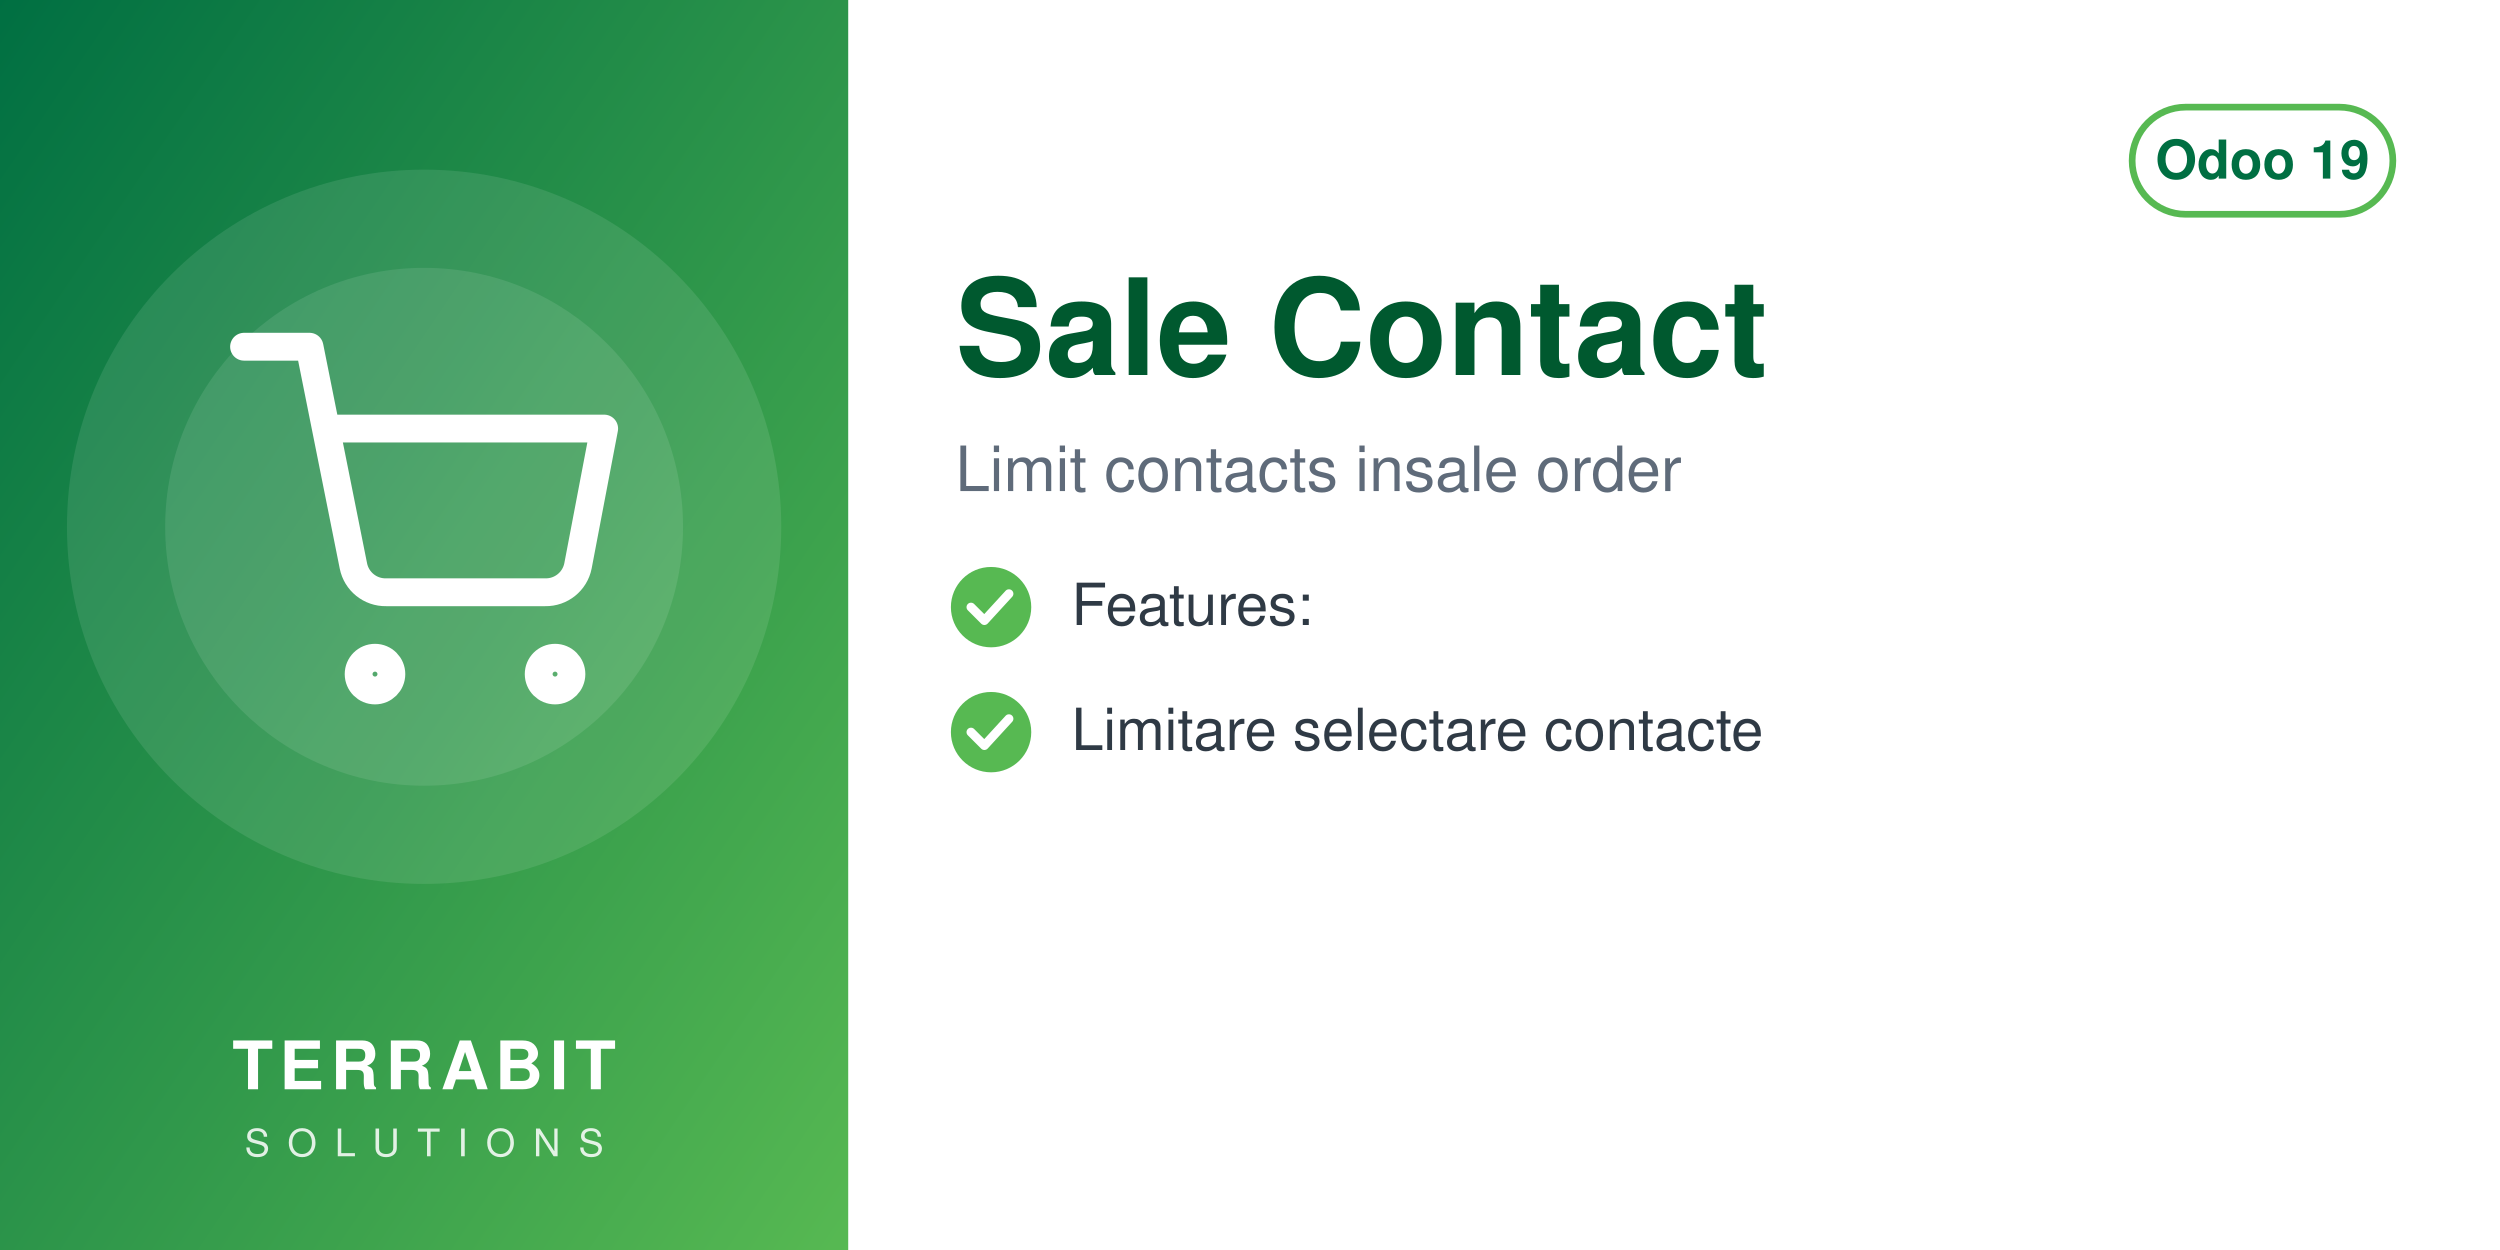
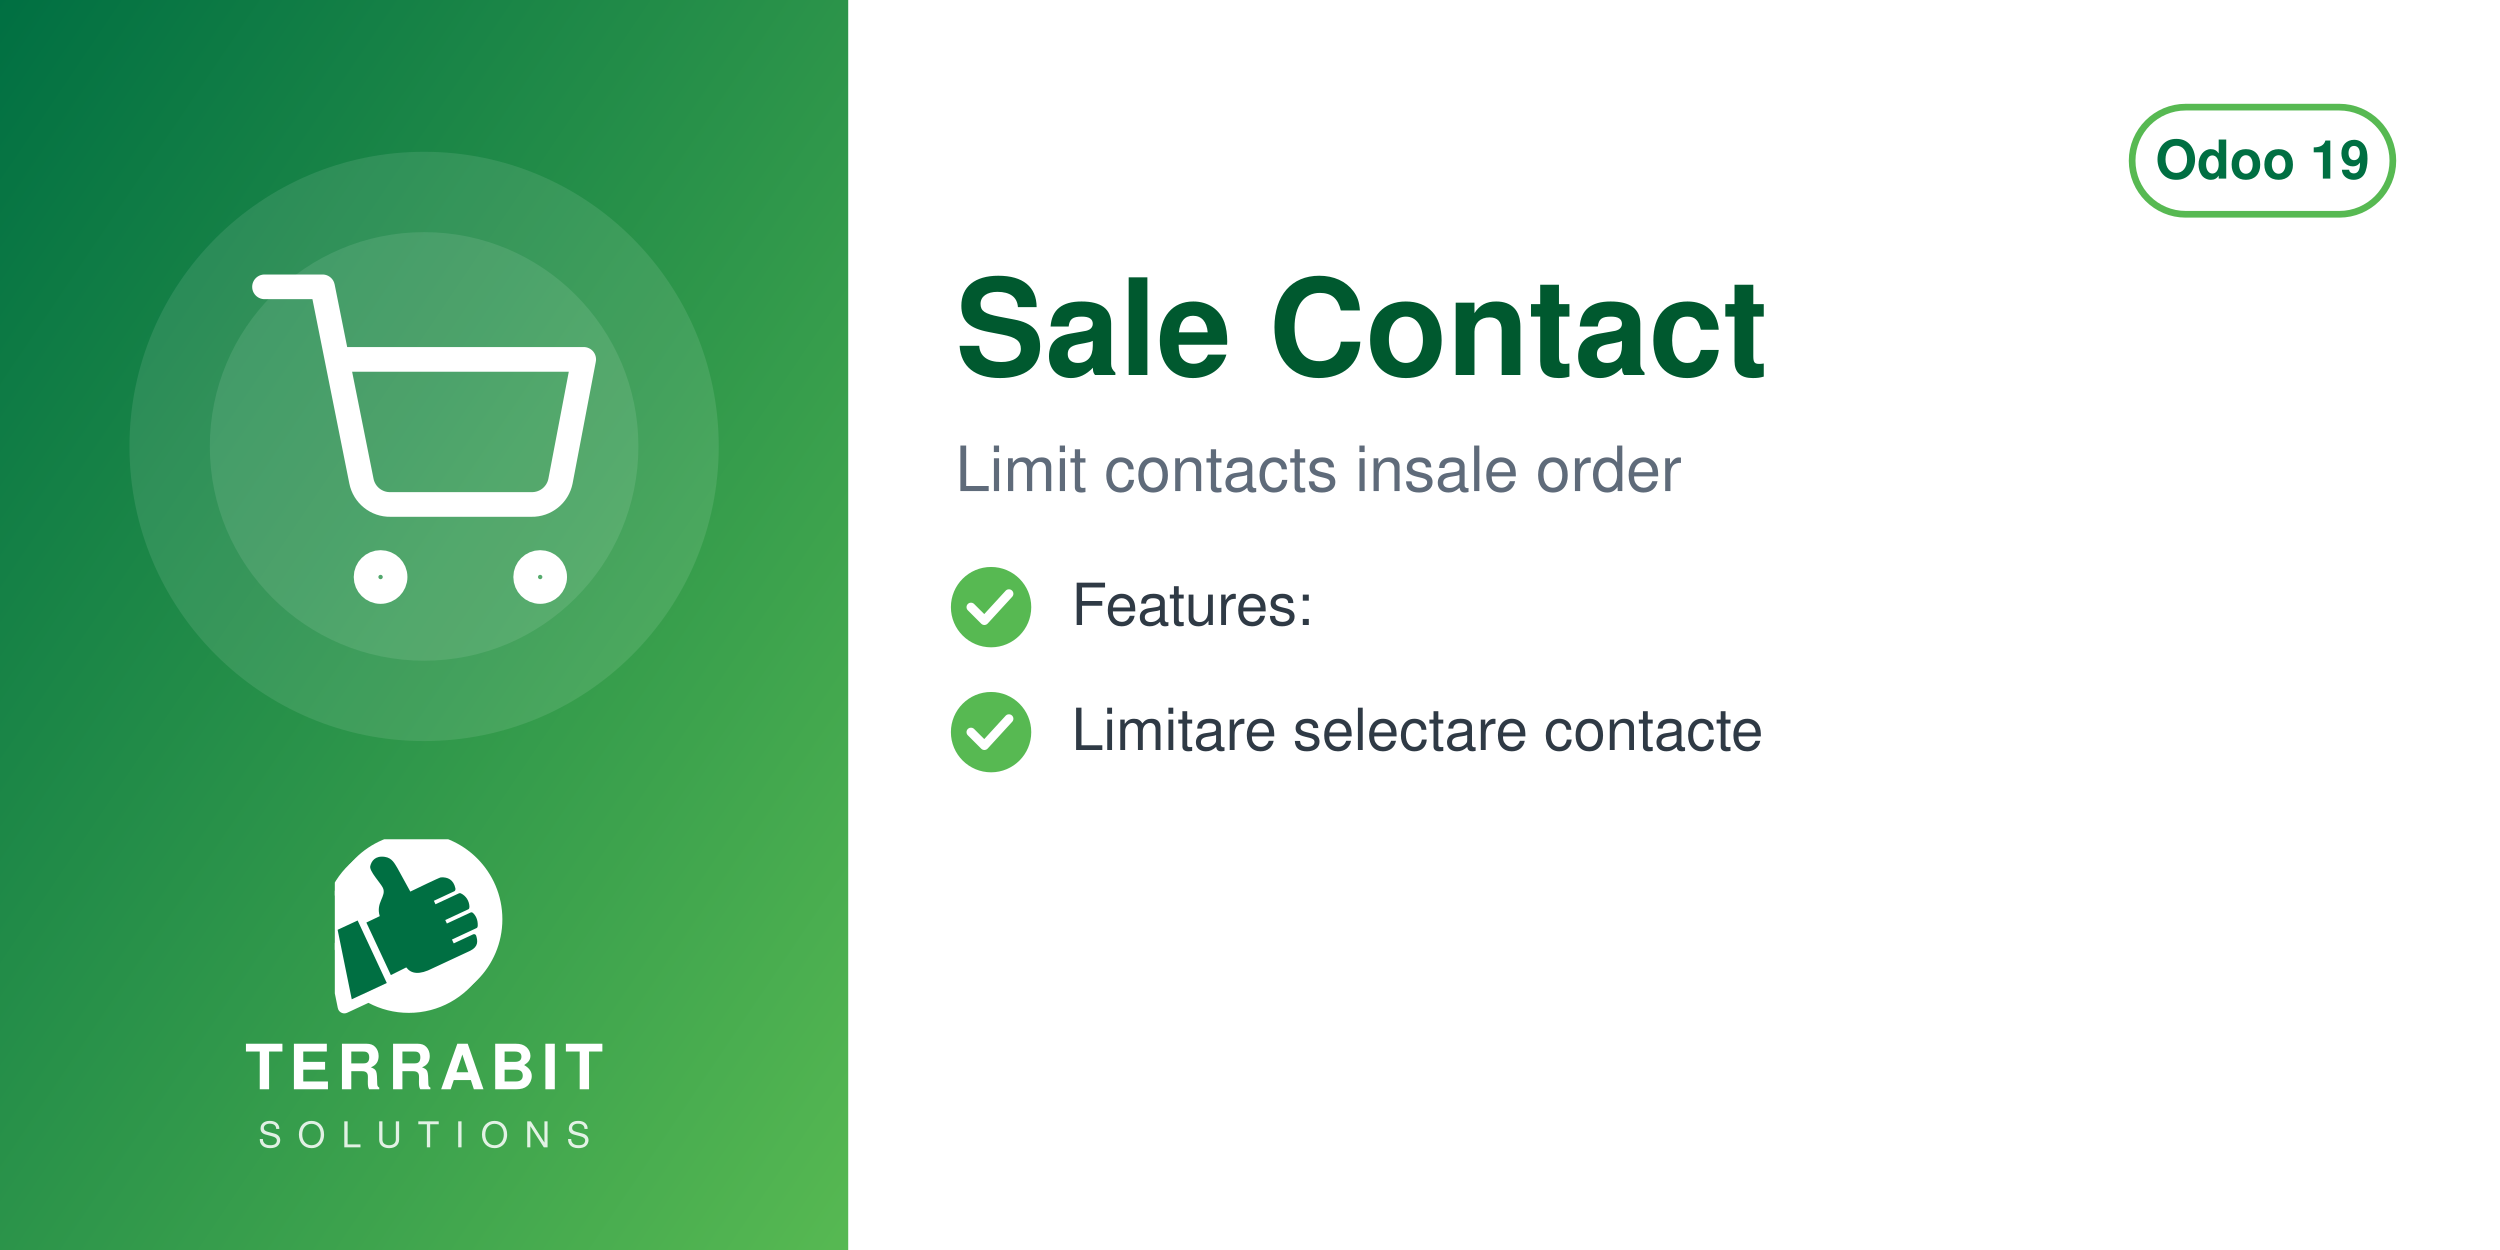
<svg xmlns="http://www.w3.org/2000/svg" width="560" height="280" viewBox="0 0 560 280">
  <defs>
    <linearGradient id="g" x1="0" y1="0" x2="1" y2="1">
      <stop offset="0" stop-color="#006F42" />
      <stop offset="1" stop-color="#57B952" />
    </linearGradient>
  </defs>
  <rect width="560" height="280" fill="#FFFFFF" />
  <rect width="190" height="280" fill="url(#g)" />
-   <circle cx="95.0" cy="118" r="80" fill="white" opacity="0.10" />
-   <circle cx="95.0" cy="118" r="58" fill="white" opacity="0.10" />
-   <svg x="51.0" y="74.0" width="88" height="88" viewBox="0 0 24 24">
+   <circle cx="95.0" cy="100" r="66" fill="white" opacity="0.10" />
+   <circle cx="95.0" cy="100" r="48" fill="white" opacity="0.10" />
+   <svg x="56.0" y="61.0" width="78" height="78" viewBox="0 0 24 24">
    <g fill="none" stroke="white" stroke-width="1.7" stroke-linecap="round" stroke-linejoin="round">
      <circle cx="9" cy="21" r="1" />
      <circle cx="20" cy="21" r="1" />
      <path d="M1 1h4l2.68 13.39a2 2 0 0 0 2 1.61h9.72a2 2 0 0 0 2-1.61L23 6H6" />
    </g>
  </svg>
-   <text x="95.0" y="244" text-anchor="middle" font-family="Helvetica,Arial,sans-serif" font-size="15" font-weight="800" letter-spacing="1.5" fill="white">TERRABIT</text>
-   <text x="95.0" y="259" text-anchor="middle" font-family="Helvetica,Arial,sans-serif" font-size="8.5" font-weight="500" letter-spacing="4" fill="white" opacity="0.85">SOLUTIONS</text>
+   <svg x="75.0" y="188" width="40" height="40" viewBox="4150 2350 3900 3800" preserveAspectRatio="xMidYMid meet">
+     <path fill="#FFFFFF" d="M7338.82 5241.89c-336.4,511.49 -915.39,849.23 -1573.35,849.23 -318.43,0 -618.3,-79.19 -881.23,-218.8l-465.06 216.37c-72.83,33.95 -159.37,2.44 -193.35,-70.37 -5.59,-12.01 -9.4,-24.39 -11.54,-36.85l-247.52 -1217.33c-54.07,-175.41 -83.21,-361.76 -83.21,-554.92 0,-657.98 337.78,-1237 849.31,-1573.39 -400.37,339.2 -654.6,845.59 -654.6,1411.43 0,184.82 27.28,368.48 81.7,545.13l0.48 1.54 247.97 1219.53 0.08 0.48c1.71,9.89 4.72,19.5 8.96,28.59 26.29,56.38 93.5,80.75 149.87,54.52l479.82 -223.25 14.39 7.64c267.26,141.92 563.34,214.99 865.9,214.99 565.81,0 1072.18,-254.2 1411.38,-654.54z" />
+     <path fill="#FFFFFF" d="M5927.44 2165.35c1039.34,0 1881.91,842.57 1881.91,1881.91 0,1039.34 -842.57,1881.89 -1881.91,1881.89 -318.43,0 -618.33,-79.2 -881.24,-218.81l-465.06 216.38c-72.81,33.95 -159.37,2.44 -193.34,-70.36 -5.59,-12.01 -9.41,-24.4 -11.55,-36.86l-247.56 -1217.47c-54.04,-175.36 -83.16,-361.66 -83.16,-554.76 0,-1039.34 842.56,-1881.91 1881.9,-1881.91z" />
+     <path fill="#006F42" d="M4648.32 4073.59l636.59 1365.17 -765.09 355.96 -308.63 -1517.87 437.13 -203.26zm725.61 1192.32l336.75 -167.88c105.65,140.85 282.69,170.72 576.82,18.8l819.92 -382.33c181.4,-90.13 164.26,-214.57 130.07,-328.43 -4.28,-14.25 -13.68,-24.81 -27.34,-30.7 -13.67,-5.89 -27.61,-5.11 -41.09,1.18l-422.32 196.93 -39.04 -83.72 538.07 -250.91c16.64,-7.76 24.7,-27.69 25.58,-46.04 6.48,-134.33 -44.36,-230.89 -105.84,-285.23 -15.2,-13.44 -35.71,-15.59 -54.12,-7l-513.92 239.64 -35.6 -76.34 506.31 -236.1c17.69,-8.25 22.52,-36.93 21.83,-56.45 -4.1,-117.31 -67.62,-232.74 -187.72,-290.66 -13.94,-6.72 -28.64,-6.36 -42.69,0.19l-511.21 238.38 -35.37 -75.86 448.98 -209.36c20.44,-9.53 25.81,-42.28 21.02,-64.32 -41.02,-189.07 -167.92,-247.8 -318.14,-237.87 -29.39,1.94 -589.86,273.16 -665.95,310.54l-281.84 -513.57c-59.06,-93.13 -112.7,-221.7 -276.47,-245.13 -211.24,-30.22 -291.56,94.38 -316.89,203.13 -25.32,108.75 223.84,365.99 276.05,473.69 85.52,184.27 -161.86,318.11 -68.41,617.99l-292.54 139.94 535.09 1147.51z" />
+   </svg>
+   <text x="95.0" y="244" text-anchor="middle" font-family="Helvetica,Arial,sans-serif" font-size="14" font-weight="800" letter-spacing="1.4" fill="white">TERRABIT</text>
+   <text x="95.0" y="257" text-anchor="middle" font-family="Helvetica,Arial,sans-serif" font-size="8" font-weight="500" letter-spacing="3.6" fill="white" opacity="0.85">SOLUTIONS</text>
  <g>
    <rect x="477.6" y="24" width="58.4" height="24" rx="12" fill="none" stroke="#57B952" stroke-width="1.5" />
    <text x="506.8" y="40" text-anchor="middle" font-family="Helvetica,Arial,sans-serif" font-size="12" font-weight="700" fill="#006F42">Odoo 19</text>
  </g>
  <text x="214" y="84" font-family="Helvetica,Arial,sans-serif" font-size="30" font-weight="700" fill="#00592F">Sale Contact</text>
  <text x="214" y="110" font-family="Helvetica,Arial,sans-serif" font-size="14" fill="#5F6B7A">Limit contacts insale order</text>
  <circle cx="222" cy="136" r="9" fill="#57B952" />
  <path d="M217.5 136 l3 3 l5.5 -6" fill="none" stroke="white" stroke-width="2" stroke-linecap="round" stroke-linejoin="round" />
  <text x="240" y="140" font-family="Helvetica,Arial,sans-serif" font-size="13" fill="#2F3A45">Features:</text>
  <circle cx="222" cy="164" r="9" fill="#57B952" />
  <path d="M217.5 164 l3 3 l5.5 -6" fill="none" stroke="white" stroke-width="2" stroke-linecap="round" stroke-linejoin="round" />
  <text x="240" y="168" font-family="Helvetica,Arial,sans-serif" font-size="13" fill="#2F3A45">Limitare selectare contacte</text>
</svg>
